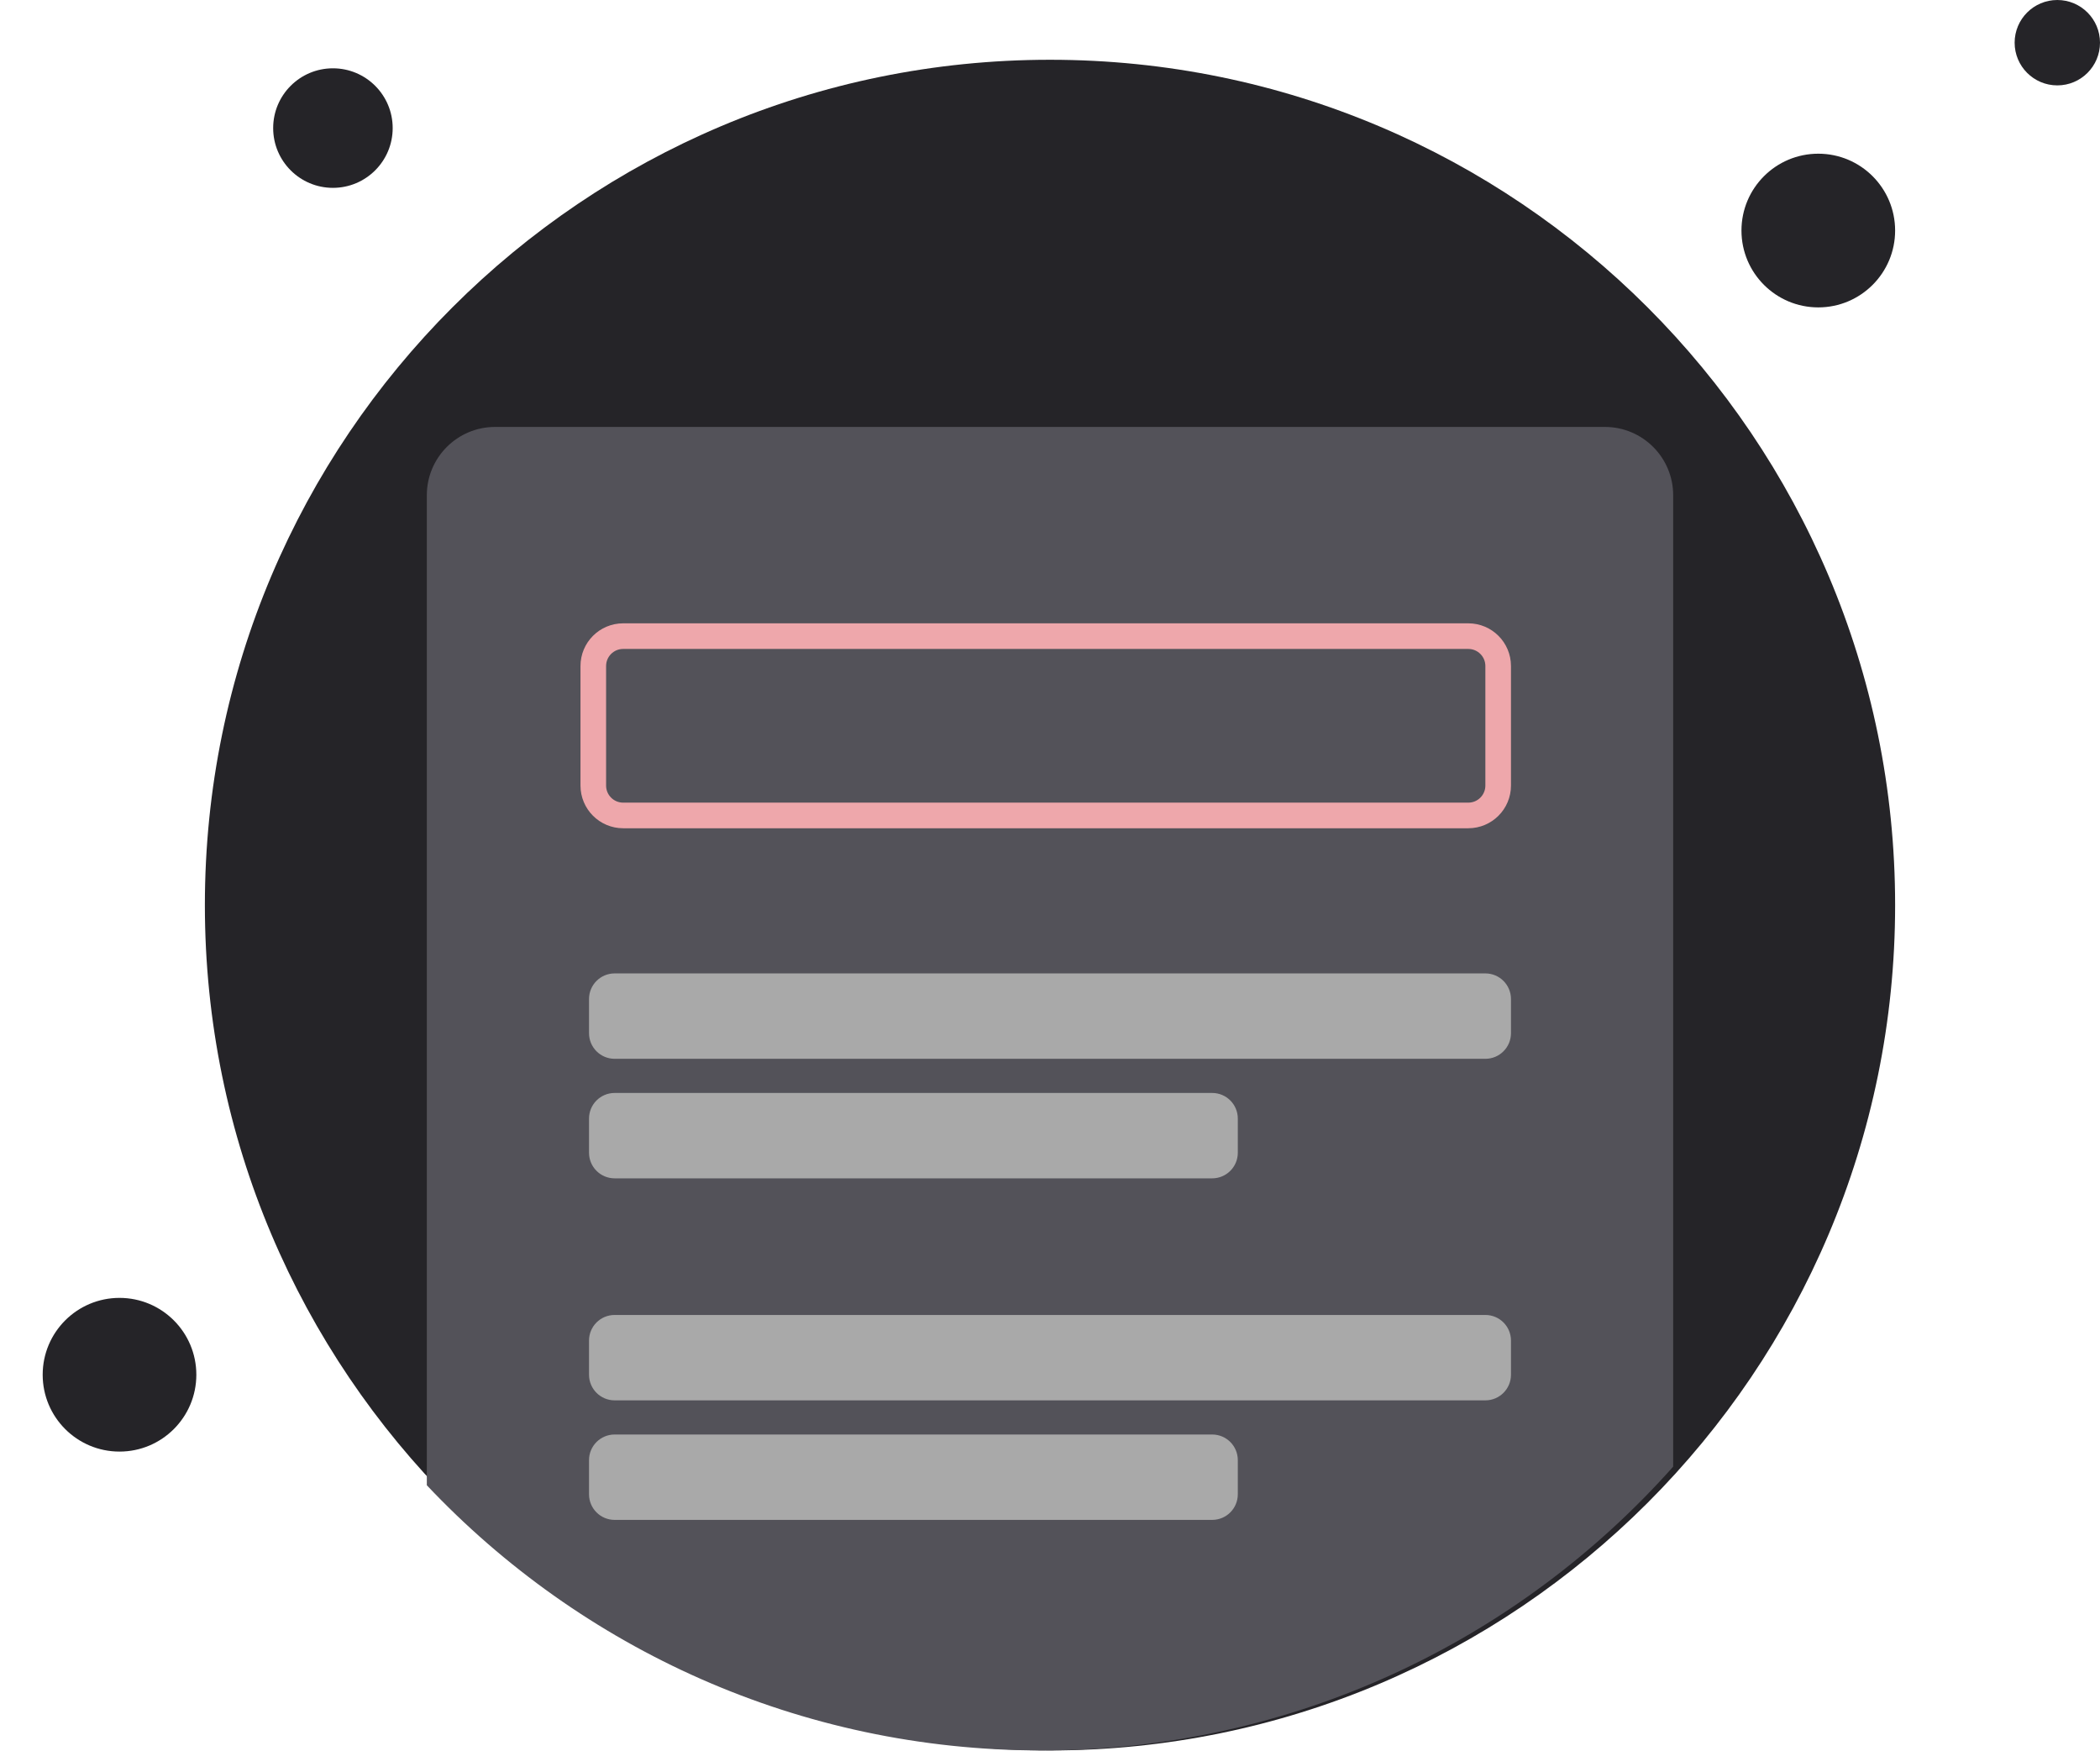
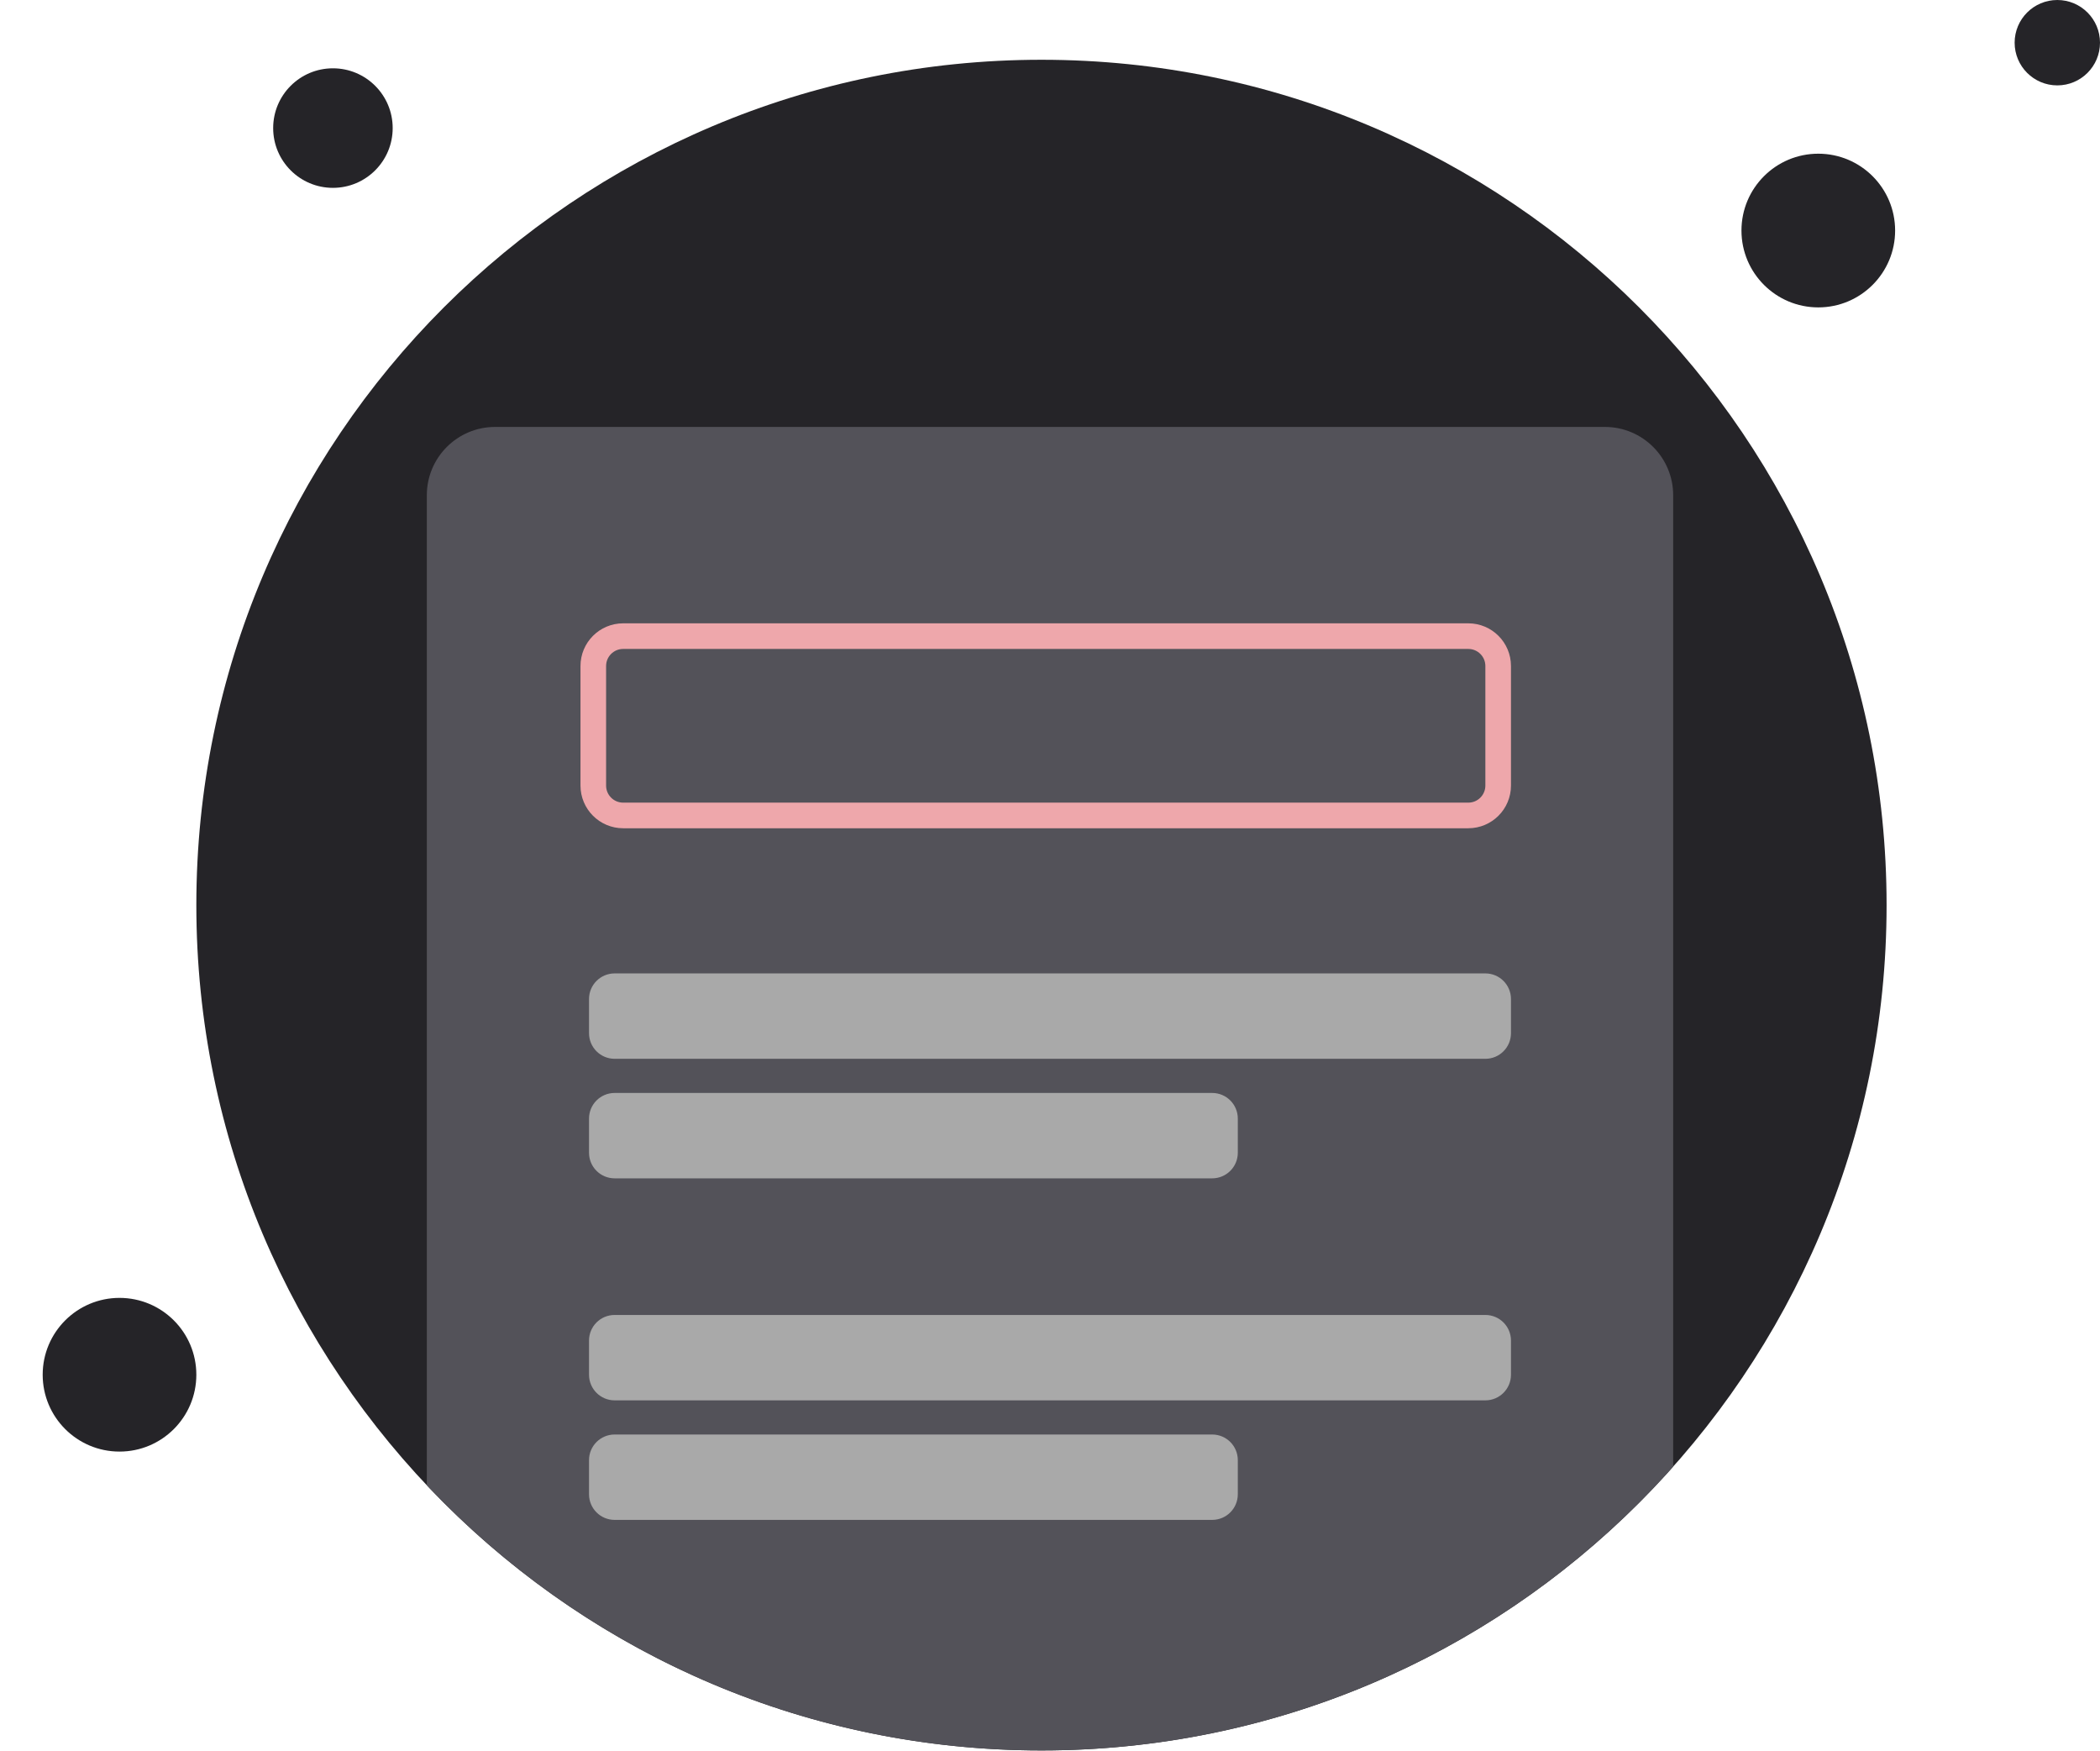
<svg xmlns="http://www.w3.org/2000/svg" width="246" height="205" viewBox="0 0 246 205" fill="none">
-   <circle cx="123" cy="106" r="99" fill="#252428" />
+   <circle cx="122" cy="106" r="99" fill="#252428" />
  <path d="M188 50C192.418 50 196 53.582 196 58V171.765C177.866 192.155 151.434 205 122 205C93.631 205 68.05 193.066 50 173.945V58C50 53.582 53.582 50 58 50H188Z" fill="#535259" />
  <circle cx="14" cy="161" r="9" fill="#252428" />
  <circle cx="213" cy="27" r="9" fill="#252428" />
  <circle cx="39" cy="15" r="7" fill="#252428" />
  <circle cx="241" cy="5" r="5" fill="#252428" />
  <rect x="69.5" y="74.5" width="106" height="21" rx="3.5" stroke="#EEA7AB" stroke-width="3" />
  <rect x="69" y="114" width="108" height="10" rx="3" fill="#A9A9A9" />
  <rect x="69" y="154" width="108" height="10" rx="3" fill="#A9A9A9" />
  <rect x="69" y="168" width="76" height="10" rx="3" fill="#A9A9A9" />
  <rect x="69" y="128" width="76" height="10" rx="3" fill="#A9A9A9" />
</svg>
